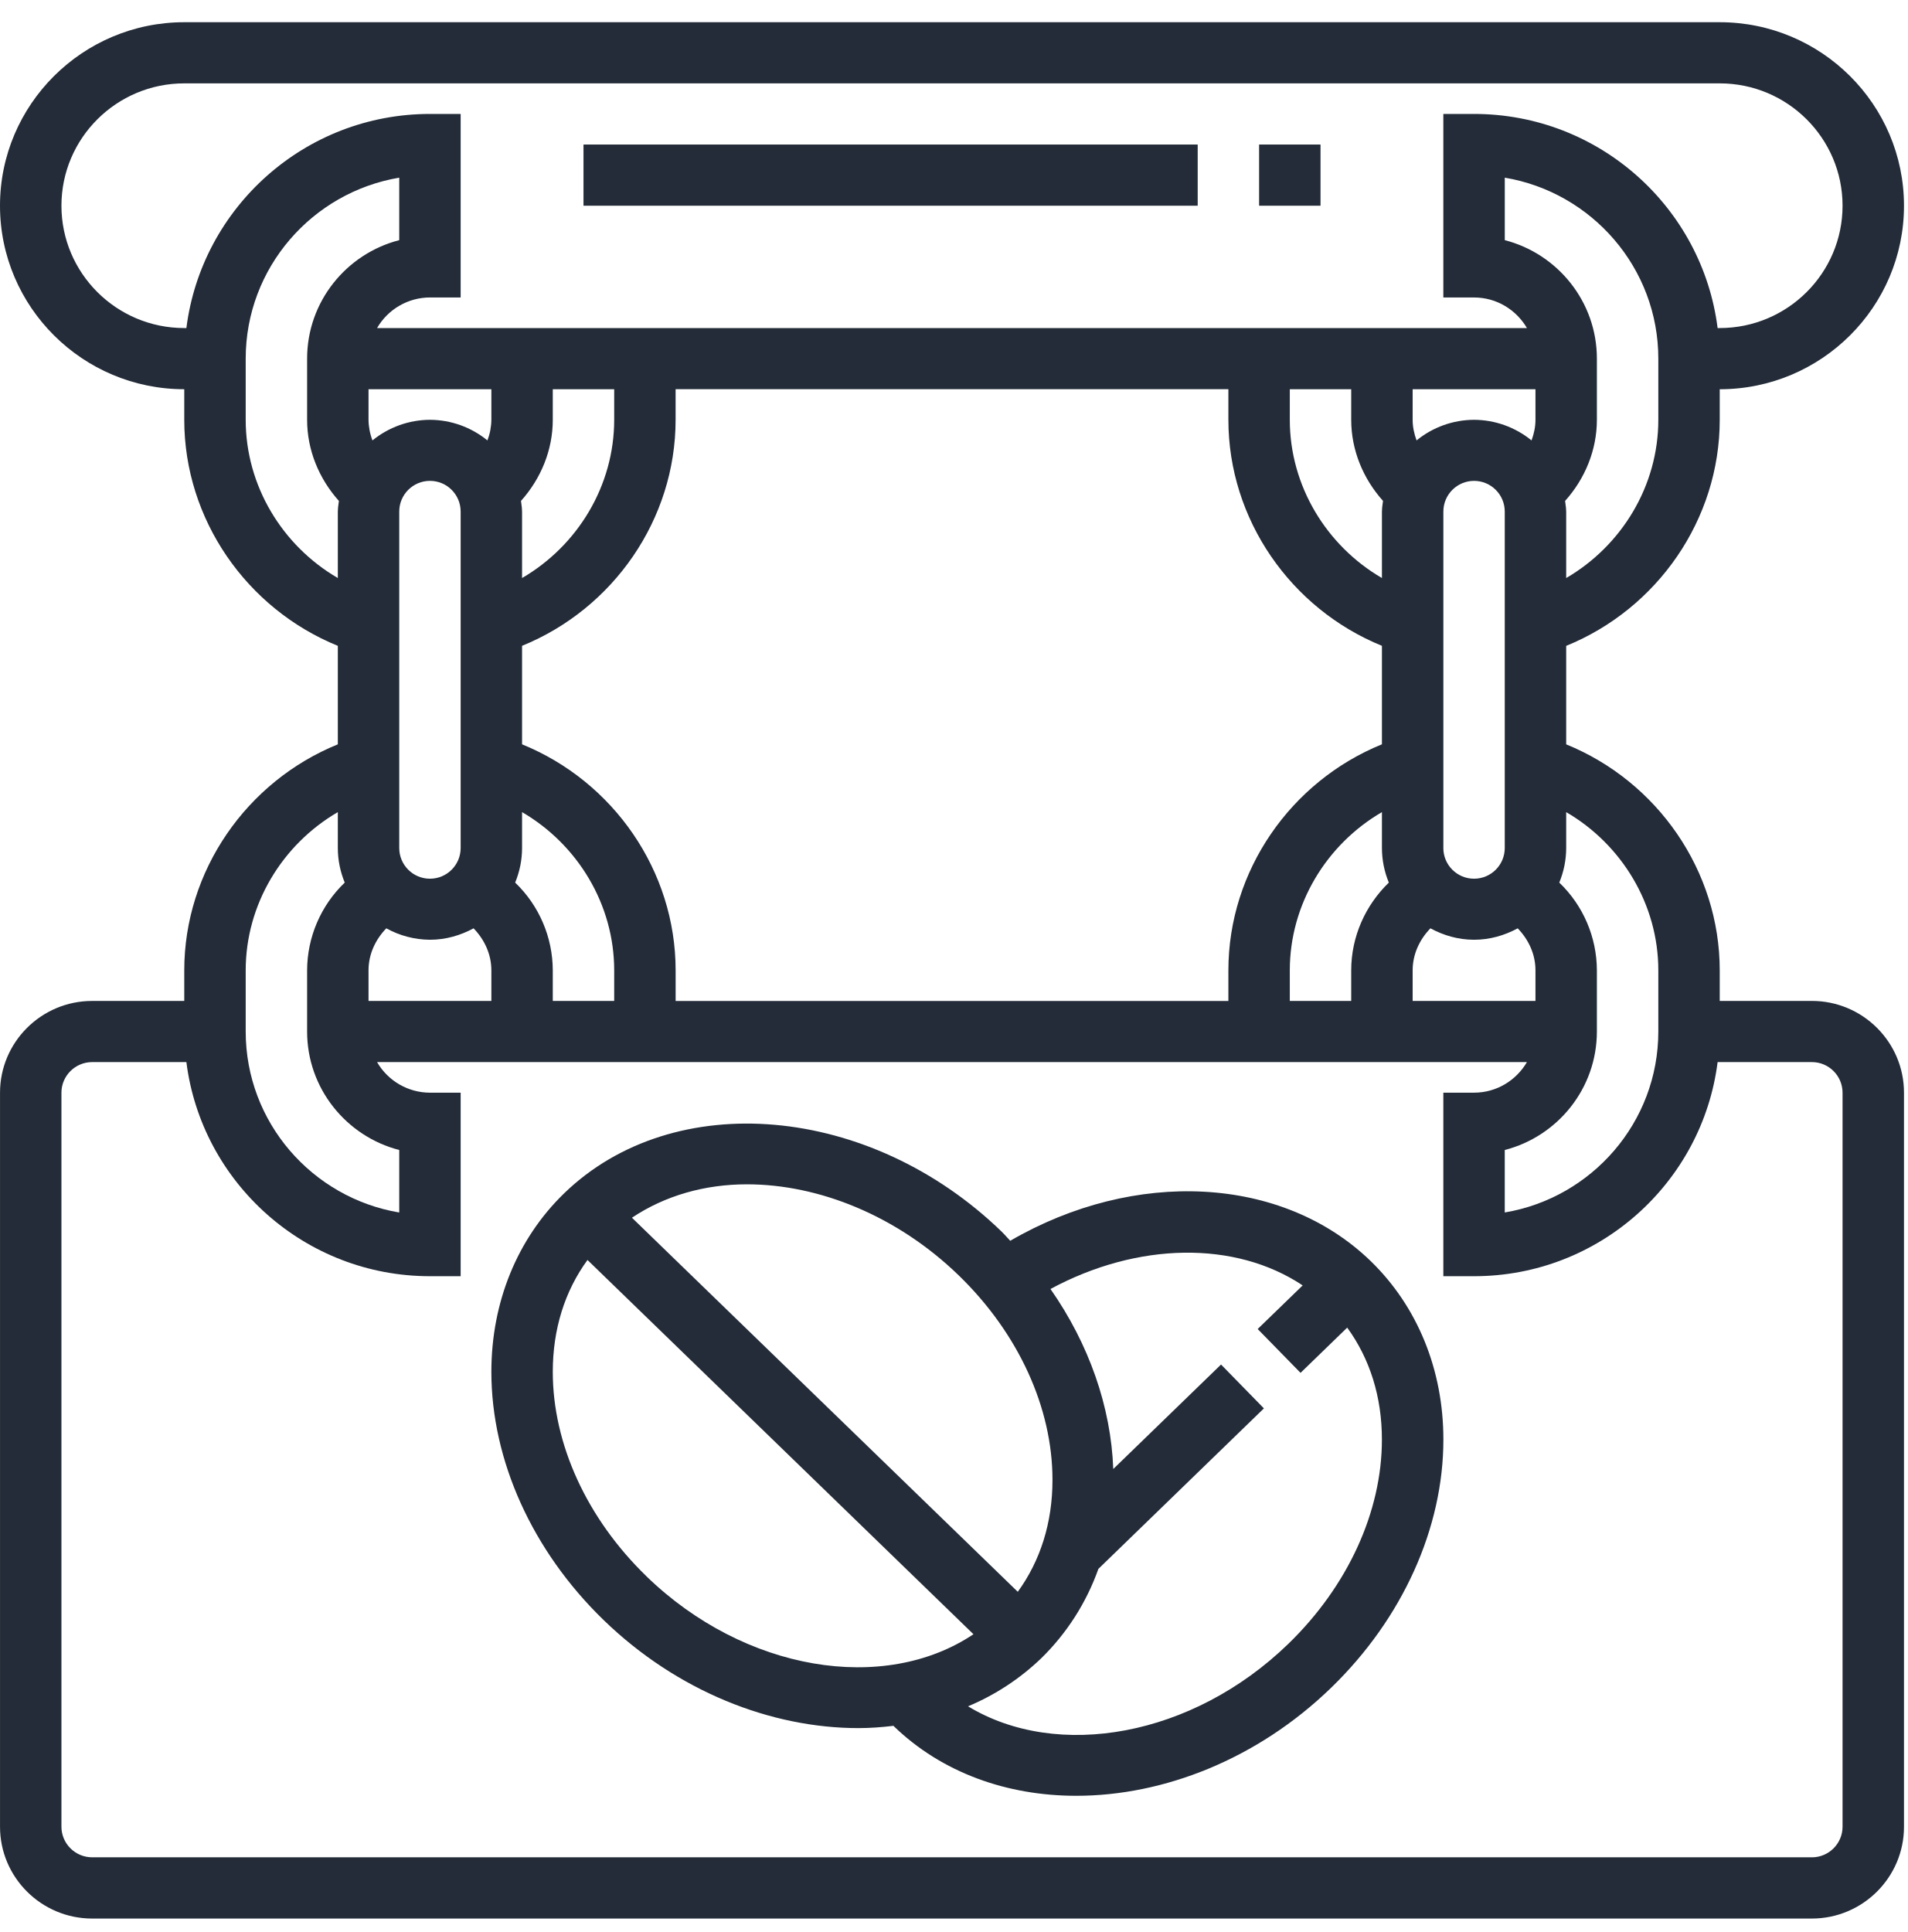
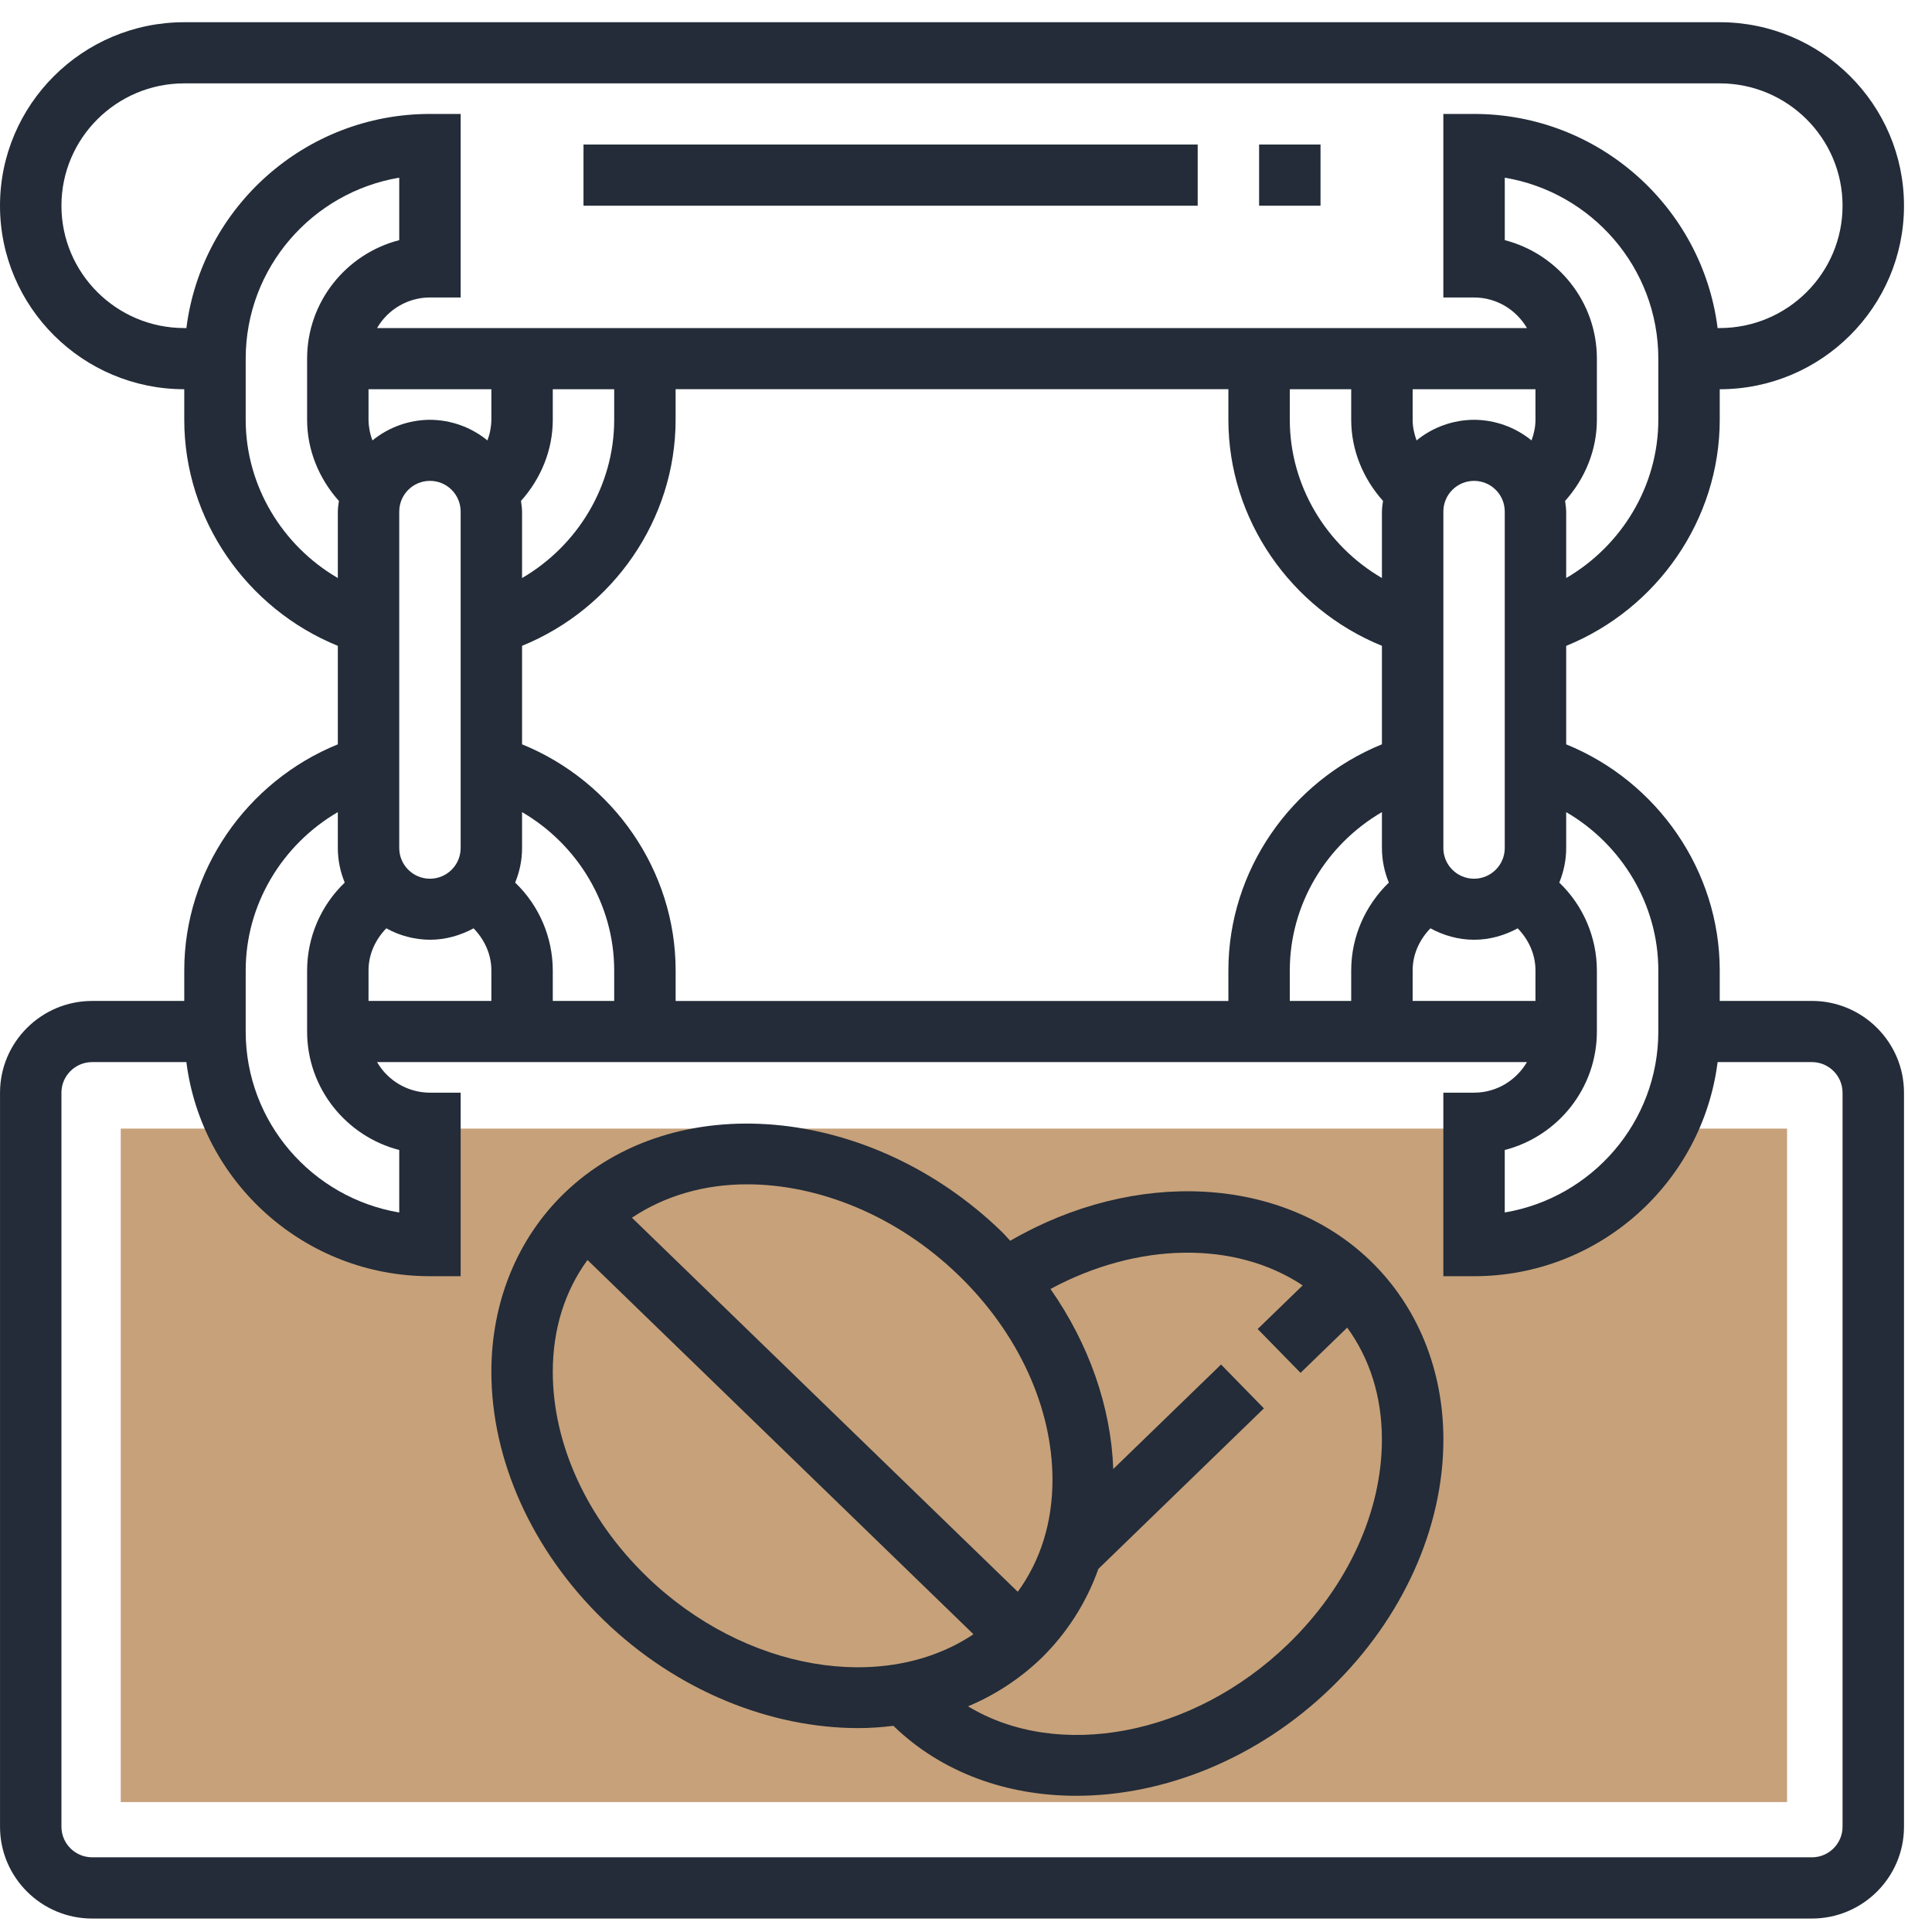
<svg xmlns="http://www.w3.org/2000/svg" width="79" height="80" fill="none">
+   <path d="M69.294 46.733a8.941 8.941 0 01-8.072 5.07v-5.07H17.778v5.07a8.94 8.94 0 01-8.072-5.07H5v27.886h69V46.733h-4.706z" fill="#C7A17A" />
  <path fill-rule="evenodd" clip-rule="evenodd" d="M71.212 41.446h3.815c2.103 0 3.815 1.705 3.815 3.8v30.397c0 2.094-1.712 3.8-3.815 3.8H3.816c-2.104 0-3.815-1.706-3.815-3.8V45.247c0-2.095 1.711-3.8 3.815-3.8H7.63v-1.266c0-4.122 2.58-7.823 6.359-9.36v-4.078c-3.778-1.537-6.359-5.237-6.359-9.36v-1.266c-4.207 0-7.63-3.408-7.63-7.6C0 4.328 3.424.92 7.63.92h63.582c4.208 0 7.63 3.408 7.63 7.599 0 4.19-3.422 7.599-7.63 7.599v1.266c0 4.123-2.58 7.825-6.358 9.36v4.078c3.778 1.536 6.358 5.238 6.358 9.359v1.266zm-8.902 8.76c3.604-.605 6.359-3.734 6.359-7.493V40.18c0-2.73-1.514-5.212-3.815-6.552v1.486c0 .507-.105.99-.286 1.432a5.053 5.053 0 011.557 3.634v2.533c0 2.357-1.624 4.343-3.815 4.906v2.588zm-41.963-34.09v1.267a2.5 2.5 0 01-.163.854 3.79 3.79 0 00-2.38-.854 3.79 3.79 0 00-2.381.854 2.494 2.494 0 01-.163-.854v-1.266h5.087zm-3.815 5.067v13.931a1.271 1.271 0 002.543 0V21.183a1.271 1.271 0 00-2.543 0zm5.042-.442c.828-.924 1.316-2.109 1.316-3.358v-1.266h2.543v1.266c0 2.73-1.513 5.212-3.815 6.552v-2.752c0-.107-.014-.211-.028-.315l-.016-.127zM15.996 38.44c-.447.462-.736 1.069-.736 1.74v1.266h5.087V40.18c0-.67-.289-1.278-.737-1.74-.54.292-1.15.473-1.806.473a3.778 3.778 0 01-1.807-.473zm5.336-1.894c.182-.442.286-.924.286-1.432v-1.486c2.302 1.342 3.815 3.823 3.815 6.552v1.266H22.89V40.18a5.05 5.05 0 00-1.558-3.634zm.286-9.803v4.078c3.778 1.536 6.359 5.236 6.359 9.36v1.267h22.889V40.18c0-4.122 2.58-7.824 6.358-9.36v-4.078c-3.778-1.537-6.358-5.239-6.358-9.36v-1.266h-22.89v1.266c0 4.123-2.58 7.823-6.358 9.36zm38.15 8.371V21.183a1.271 1.271 0 012.542 0v13.931a1.271 1.271 0 01-2.543 0zm3.651-16.877c.1-.272.163-.559.163-.854v-1.266h-5.086v1.266c0 .295.063.582.162.854a3.79 3.79 0 012.38-.854 3.79 3.79 0 012.381.854zm-6.15 2.504l-.015.11c-.015.11-.03.218-.03.332v2.752c-2.302-1.341-3.815-3.822-3.815-6.552v-1.266h2.543v1.266c0 1.25.489 2.434 1.317 3.358zm-.045 12.887c-2.302 1.34-3.815 3.821-3.815 6.552v1.266h2.543V40.18c0-1.4.59-2.698 1.558-3.634a3.765 3.765 0 01-.286-1.432v-1.486zm1.272 6.552c0-.671.288-1.278.736-1.74.54.292 1.15.473 1.807.473s1.266-.18 1.807-.473c.448.462.736 1.07.736 1.74v1.266h-5.086V40.18zm6.358-16.245c2.301-1.34 3.815-3.821 3.815-6.552V14.85c0-3.759-2.755-6.888-6.358-7.493v2.587c2.19.565 3.814 2.55 3.814 4.906v2.533c0 1.25-.488 2.434-1.316 3.359l.016.124v.001c.014.104.029.208.029.316v2.752zM2.544 8.518c0-2.794 2.281-5.066 5.086-5.066h63.582c2.805 0 5.086 2.272 5.086 5.066s-2.28 5.066-5.086 5.066h-.088c-.63-4.99-4.907-8.866-10.085-8.866h-1.272v7.6h1.272c.937 0 1.748.512 2.19 1.266H15.614a2.537 2.537 0 012.19-1.267h1.271V4.718h-1.271c-5.179 0-9.456 3.876-10.086 8.866H7.63c-2.805 0-5.086-2.272-5.086-5.066zm7.63 7.599v1.266c0 2.73 1.513 5.212 3.815 6.552v-2.752c0-.113.014-.221.03-.33l.014-.111c-.828-.925-1.316-2.11-1.316-3.359V14.85c0-2.357 1.624-4.342 3.815-4.906V7.357c-3.604.605-6.358 3.734-6.358 7.493v1.267zm0 24.063c0-2.73 1.513-5.212 3.815-6.552v1.486c0 .508.104.99.286 1.432a5.053 5.053 0 00-1.558 3.634v2.533c0 2.356 1.624 4.341 3.815 4.906v2.588c-3.604-.606-6.358-3.735-6.358-7.494V40.18zm64.853 36.728c.7 0 1.271-.569 1.271-1.267V45.246a1.27 1.27 0 00-1.271-1.267h-3.903c-.63 4.99-4.907 8.866-10.085 8.866h-1.272v-7.6h1.272c.937 0 1.748-.512 2.19-1.266H15.614a2.537 2.537 0 002.19 1.267h1.271v7.599h-1.271c-5.179 0-9.456-3.876-10.086-8.866H3.816c-.701 0-1.272.569-1.272 1.267V75.64c0 .698.57 1.267 1.272 1.267h71.21z" fill="#232C38" />
  <path d="M41.48 51.002v.004h.004l-.004-.004z" fill="#232C38" />
  <path fill-rule="evenodd" clip-rule="evenodd" d="M41.691 51.225c.047.051.094.103.142.153 5.154-2.994 11.266-2.704 14.926.841 1.941 1.883 3.01 4.508 3.01 7.389 0 3.668-1.693 7.414-4.646 10.276-3.044 2.952-6.929 4.476-10.556 4.476-2.86 0-5.562-.949-7.567-2.892l.005-.006c-.48.057-.964.095-1.456.095-3.627 0-7.51-1.524-10.556-4.476-2.952-2.863-4.646-6.61-4.646-10.277 0-2.882 1.07-5.506 3.01-7.388 4.546-4.407 12.675-3.695 18.123 1.586.074.072.143.148.211.223zm-1.985 1.592c-2.561-2.484-5.804-3.777-8.776-3.777-1.75 0-3.391.468-4.762 1.383l15.977 15.49c.938-1.29 1.437-2.865 1.437-4.635 0-2.989-1.413-6.072-3.876-8.461zm-12.94 12.45c-2.464-2.388-3.876-5.472-3.876-8.46 0-1.77.497-3.346 1.437-4.634L40.31 67.67c-3.694 2.475-9.474 1.545-13.544-2.401zm13.319 5.388c3.702 2.245 9.294 1.26 13.262-2.586 2.464-2.389 3.877-5.472 3.876-8.461 0-1.77-.499-3.346-1.437-4.634l-1.932 1.873-1.775-1.815 1.863-1.806c-2.793-1.86-6.829-1.801-10.443.148 1.596 2.284 2.504 4.877 2.6 7.455l4.463-4.327 1.775 1.816-6.854 6.646a9.733 9.733 0 01-2.368 3.703 9.877 9.877 0 01-3.03 1.988z" fill="#232C38" />
  <path fill="#232C38" d="M24.162 5.985h25.433v2.533H24.162zm27.976 0h2.543v2.533h-2.543z" />
</svg>
